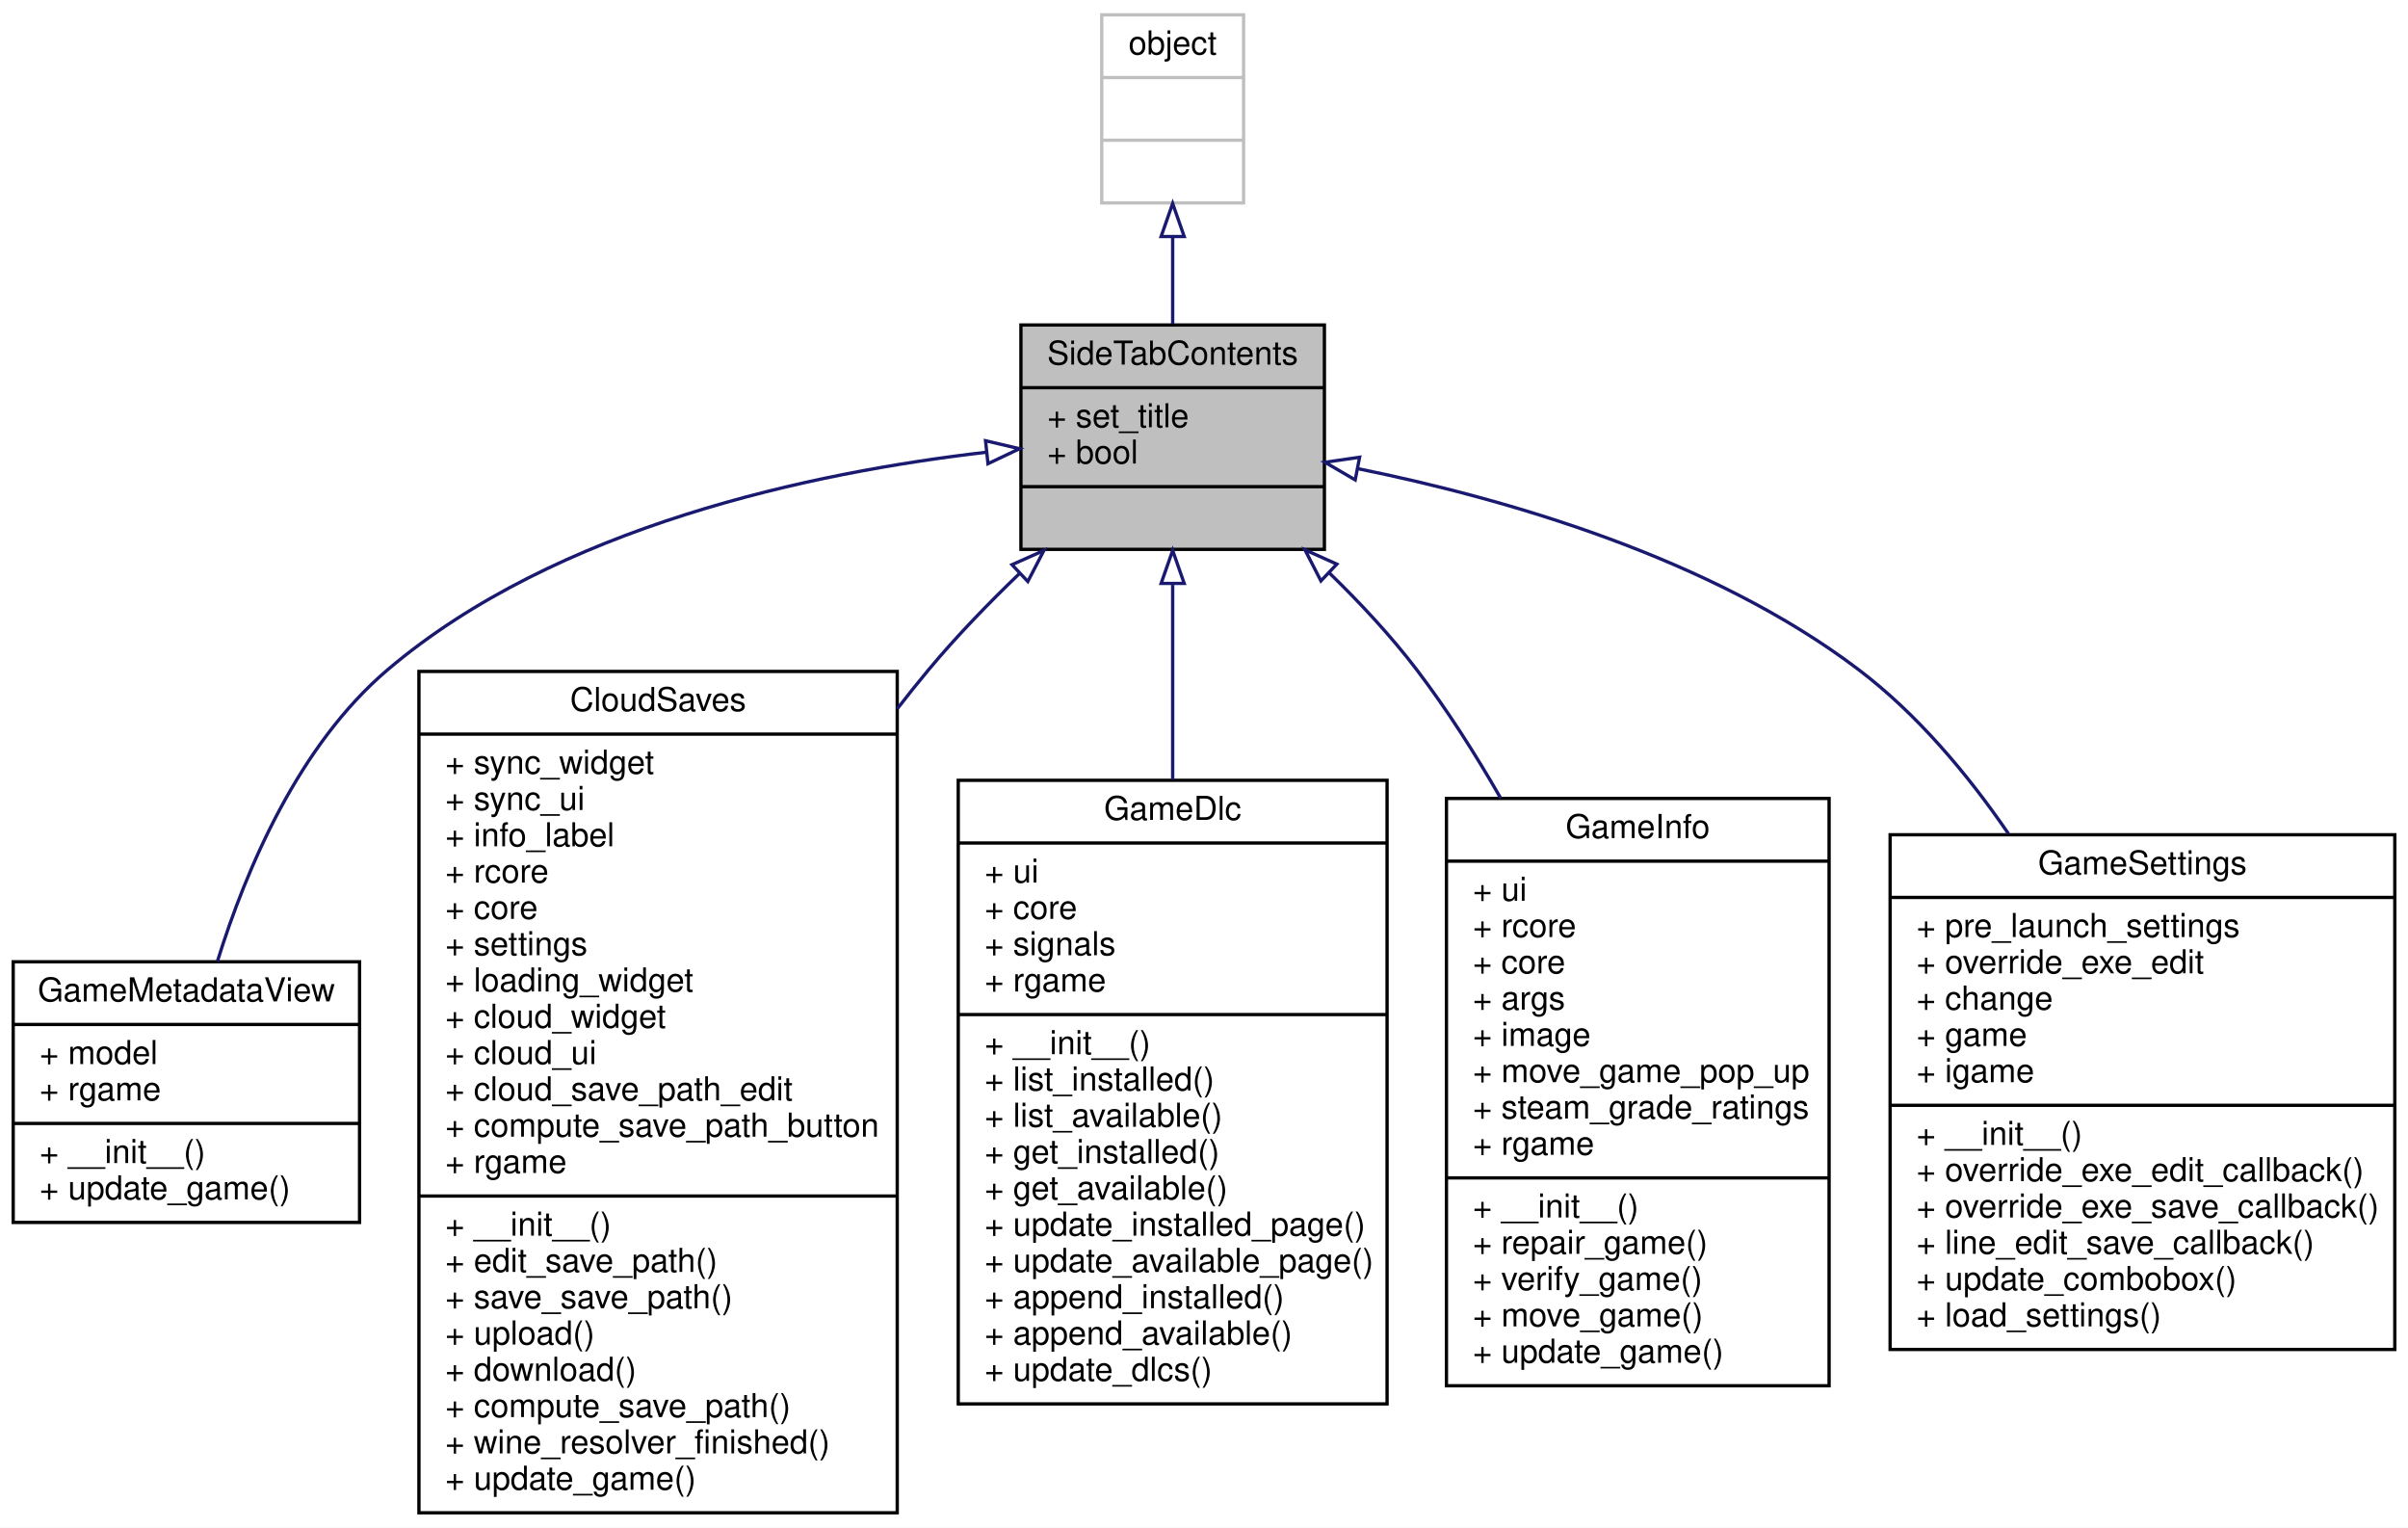
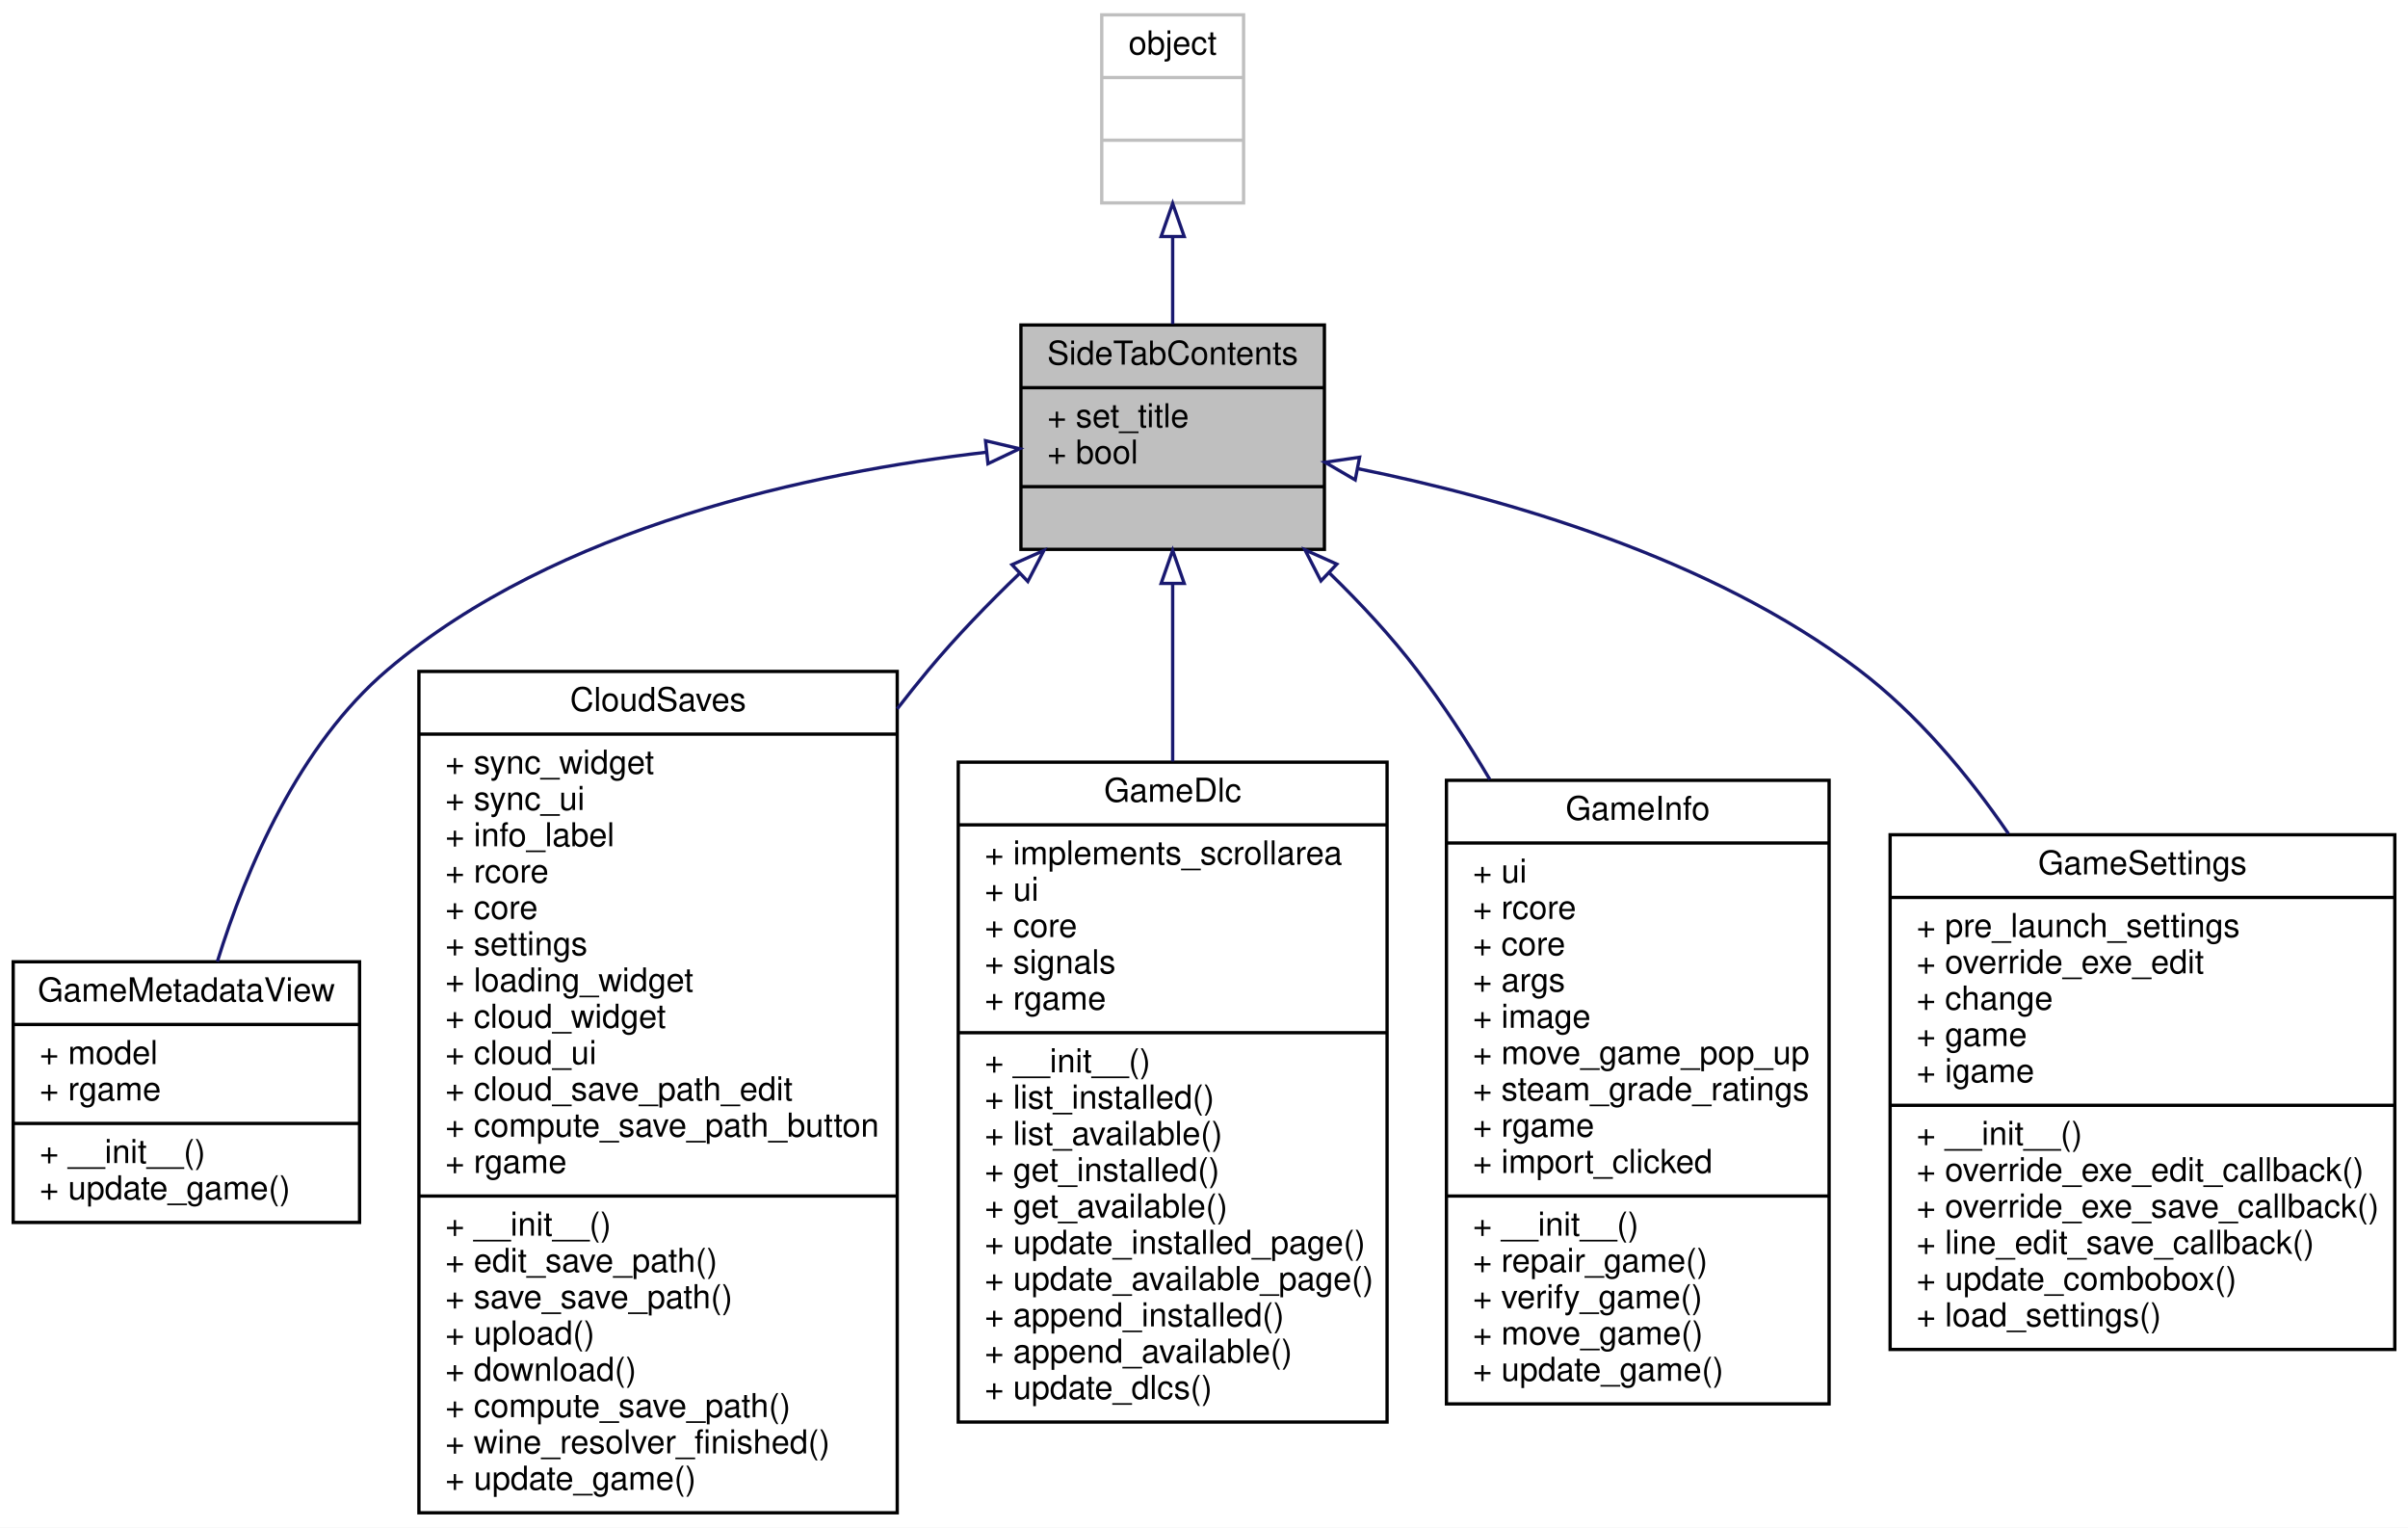
<svg xmlns="http://www.w3.org/2000/svg" xmlns:xlink="http://www.w3.org/1999/xlink" width="730pt" height="463pt" viewBox="0.00 0.00 730.00 463.00">
  <g id="graph0" class="graph" transform="scale(1 1) rotate(0) translate(4 459)">
    <polygon fill="white" stroke="transparent" points="-4,4 -4,-459 726,-459 726,4 -4,4" />
    <g id="node1" class="node">
      <g id="a_node1">
        <a xlink:title=" ">
          <polygon fill="#bfbfbf" stroke="black" points="305.5,-292.5 305.5,-360.5 397.5,-360.5 397.5,-292.5 305.5,-292.5" />
          <text text-anchor="middle" x="351.5" y="-348.5" font-family="Helvetica,sans-Serif" font-size="10.00">SideTabContents</text>
          <polyline fill="none" stroke="black" points="305.5,-341.5 397.5,-341.5 " />
          <text text-anchor="start" x="313.5" y="-329.5" font-family="Helvetica,sans-Serif" font-size="10.00">+ set_title</text>
          <text text-anchor="start" x="313.5" y="-318.5" font-family="Helvetica,sans-Serif" font-size="10.00">+ bool</text>
          <polyline fill="none" stroke="black" points="305.5,-311.5 397.5,-311.5 " />
          <text text-anchor="middle" x="351.5" y="-299.5" font-family="Helvetica,sans-Serif" font-size="10.00"> </text>
        </a>
      </g>
    </g>
    <g id="node3" class="node">
      <g id="a_node3">
        <a xlink:href="classrare_1_1components_1_1tabs_1_1games_1_1game__info_1_1_game_metadata_view.html" target="_top" xlink:title=" ">
          <polygon fill="white" stroke="black" points="0,-88.5 0,-167.5 105,-167.5 105,-88.5 0,-88.5" />
          <text text-anchor="middle" x="52.5" y="-155.5" font-family="Helvetica,sans-Serif" font-size="10.00">GameMetadataView</text>
          <polyline fill="none" stroke="black" points="0,-148.5 105,-148.5 " />
          <text text-anchor="start" x="8" y="-136.5" font-family="Helvetica,sans-Serif" font-size="10.00">+ model</text>
          <text text-anchor="start" x="8" y="-125.5" font-family="Helvetica,sans-Serif" font-size="10.00">+ rgame</text>
          <polyline fill="none" stroke="black" points="0,-118.5 105,-118.5 " />
          <text text-anchor="start" x="8" y="-106.5" font-family="Helvetica,sans-Serif" font-size="10.00">+ __init__()</text>
          <text text-anchor="start" x="8" y="-95.5" font-family="Helvetica,sans-Serif" font-size="10.00">+ update_game()</text>
        </a>
      </g>
    </g>
    <g id="edge2" class="edge">
      <path fill="none" stroke="midnightblue" d="M294.93,-321.92C242.44,-315.86 164.89,-299.6 113.5,-256 86.64,-233.21 70.7,-195.88 61.89,-167.57" />
      <polygon fill="none" stroke="midnightblue" points="294.77,-325.42 305.08,-323 295.51,-318.46 294.77,-325.42" />
    </g>
    <g id="node4" class="node">
      <g id="a_node4">
        <a xlink:href="classrare_1_1components_1_1tabs_1_1games_1_1game__info_1_1cloud__saves_1_1_cloud_saves.html" target="_top" xlink:title=" ">
          <polygon fill="white" stroke="black" points="123,-0.5 123,-255.5 268,-255.5 268,-0.5 123,-0.5" />
          <text text-anchor="middle" x="195.5" y="-243.5" font-family="Helvetica,sans-Serif" font-size="10.00">CloudSaves</text>
          <polyline fill="none" stroke="black" points="123,-236.5 268,-236.5 " />
          <text text-anchor="start" x="131" y="-224.5" font-family="Helvetica,sans-Serif" font-size="10.00">+ sync_widget</text>
          <text text-anchor="start" x="131" y="-213.5" font-family="Helvetica,sans-Serif" font-size="10.00">+ sync_ui</text>
          <text text-anchor="start" x="131" y="-202.5" font-family="Helvetica,sans-Serif" font-size="10.00">+ info_label</text>
          <text text-anchor="start" x="131" y="-191.5" font-family="Helvetica,sans-Serif" font-size="10.00">+ rcore</text>
          <text text-anchor="start" x="131" y="-180.5" font-family="Helvetica,sans-Serif" font-size="10.00">+ core</text>
          <text text-anchor="start" x="131" y="-169.5" font-family="Helvetica,sans-Serif" font-size="10.00">+ settings</text>
          <text text-anchor="start" x="131" y="-158.5" font-family="Helvetica,sans-Serif" font-size="10.00">+ loading_widget</text>
          <text text-anchor="start" x="131" y="-147.5" font-family="Helvetica,sans-Serif" font-size="10.00">+ cloud_widget</text>
          <text text-anchor="start" x="131" y="-136.5" font-family="Helvetica,sans-Serif" font-size="10.00">+ cloud_ui</text>
          <text text-anchor="start" x="131" y="-125.5" font-family="Helvetica,sans-Serif" font-size="10.00">+ cloud_save_path_edit</text>
          <text text-anchor="start" x="131" y="-114.5" font-family="Helvetica,sans-Serif" font-size="10.00">+ compute_save_path_button</text>
          <text text-anchor="start" x="131" y="-103.5" font-family="Helvetica,sans-Serif" font-size="10.00">+ rgame</text>
          <polyline fill="none" stroke="black" points="123,-96.5 268,-96.5 " />
          <text text-anchor="start" x="131" y="-84.5" font-family="Helvetica,sans-Serif" font-size="10.00">+ __init__()</text>
          <text text-anchor="start" x="131" y="-73.5" font-family="Helvetica,sans-Serif" font-size="10.00">+ edit_save_path()</text>
          <text text-anchor="start" x="131" y="-62.5" font-family="Helvetica,sans-Serif" font-size="10.00">+ save_save_path()</text>
          <text text-anchor="start" x="131" y="-51.5" font-family="Helvetica,sans-Serif" font-size="10.00">+ upload()</text>
          <text text-anchor="start" x="131" y="-40.5" font-family="Helvetica,sans-Serif" font-size="10.00">+ download()</text>
          <text text-anchor="start" x="131" y="-29.5" font-family="Helvetica,sans-Serif" font-size="10.00">+ compute_save_path()</text>
          <text text-anchor="start" x="131" y="-18.5" font-family="Helvetica,sans-Serif" font-size="10.00">+ wine_resolver_finished()</text>
          <text text-anchor="start" x="131" y="-7.5" font-family="Helvetica,sans-Serif" font-size="10.00">+ update_game()</text>
        </a>
      </g>
    </g>
    <g id="edge3" class="edge">
      <path fill="none" stroke="midnightblue" d="M305.18,-285.29C295.59,-276.08 285.86,-266.03 277.5,-256 274.31,-252.17 271.14,-248.21 268,-244.16" />
      <polygon fill="none" stroke="midnightblue" points="302.79,-287.85 312.47,-292.16 307.59,-282.76 302.79,-287.85" />
    </g>
    <g id="node5" class="node">
      <g id="a_node5">
        <a xlink:href="classrare_1_1components_1_1tabs_1_1games_1_1game__info_1_1game__dlc_1_1_game_dlc.html" target="_top" xlink:title=" ">
-           <polygon fill="white" stroke="black" points="286.5,-33.5 286.5,-222.5 416.5,-222.5 416.5,-33.5 286.5,-33.5" />
-           <text text-anchor="middle" x="351.5" y="-210.5" font-family="Helvetica,sans-Serif" font-size="10.00">GameDlc</text>
-           <polyline fill="none" stroke="black" points="286.5,-203.5 416.5,-203.5 " />
-           <text text-anchor="start" x="294.5" y="-191.5" font-family="Helvetica,sans-Serif" font-size="10.00">+ ui</text>
-           <text text-anchor="start" x="294.5" y="-180.5" font-family="Helvetica,sans-Serif" font-size="10.00">+ core</text>
-           <text text-anchor="start" x="294.5" y="-169.5" font-family="Helvetica,sans-Serif" font-size="10.00">+ signals</text>
-           <text text-anchor="start" x="294.5" y="-158.5" font-family="Helvetica,sans-Serif" font-size="10.00">+ rgame</text>
-           <polyline fill="none" stroke="black" points="286.5,-151.5 416.5,-151.5 " />
-           <text text-anchor="start" x="294.5" y="-139.5" font-family="Helvetica,sans-Serif" font-size="10.00">+ __init__()</text>
-           <text text-anchor="start" x="294.5" y="-128.5" font-family="Helvetica,sans-Serif" font-size="10.00">+ list_installed()</text>
-           <text text-anchor="start" x="294.5" y="-117.5" font-family="Helvetica,sans-Serif" font-size="10.00">+ list_available()</text>
-           <text text-anchor="start" x="294.5" y="-106.5" font-family="Helvetica,sans-Serif" font-size="10.00">+ get_installed()</text>
-           <text text-anchor="start" x="294.5" y="-95.5" font-family="Helvetica,sans-Serif" font-size="10.00">+ get_available()</text>
-           <text text-anchor="start" x="294.5" y="-84.5" font-family="Helvetica,sans-Serif" font-size="10.00">+ update_installed_page()</text>
-           <text text-anchor="start" x="294.5" y="-73.5" font-family="Helvetica,sans-Serif" font-size="10.00">+ update_available_page()</text>
-           <text text-anchor="start" x="294.5" y="-62.5" font-family="Helvetica,sans-Serif" font-size="10.00">+ append_installed()</text>
-           <text text-anchor="start" x="294.5" y="-51.5" font-family="Helvetica,sans-Serif" font-size="10.00">+ append_available()</text>
-           <text text-anchor="start" x="294.5" y="-40.5" font-family="Helvetica,sans-Serif" font-size="10.00">+ update_dlcs()</text>
+           <polygon fill="white" stroke="black" points="286.5,-28 286.5,-228 416.5,-228 416.5,-28 286.5,-28" />
+           <text text-anchor="middle" x="351.5" y="-216" font-family="Helvetica,sans-Serif" font-size="10.00">GameDlc</text>
+           <polyline fill="none" stroke="black" points="286.5,-209 416.5,-209 " />
+           <text text-anchor="start" x="294.5" y="-197" font-family="Helvetica,sans-Serif" font-size="10.00">+ implements_scrollarea</text>
+           <text text-anchor="start" x="294.5" y="-186" font-family="Helvetica,sans-Serif" font-size="10.00">+ ui</text>
+           <text text-anchor="start" x="294.5" y="-175" font-family="Helvetica,sans-Serif" font-size="10.00">+ core</text>
+           <text text-anchor="start" x="294.5" y="-164" font-family="Helvetica,sans-Serif" font-size="10.00">+ signals</text>
+           <text text-anchor="start" x="294.5" y="-153" font-family="Helvetica,sans-Serif" font-size="10.00">+ rgame</text>
+           <polyline fill="none" stroke="black" points="286.5,-146 416.5,-146 " />
+           <text text-anchor="start" x="294.5" y="-134" font-family="Helvetica,sans-Serif" font-size="10.00">+ __init__()</text>
+           <text text-anchor="start" x="294.5" y="-123" font-family="Helvetica,sans-Serif" font-size="10.00">+ list_installed()</text>
+           <text text-anchor="start" x="294.5" y="-112" font-family="Helvetica,sans-Serif" font-size="10.00">+ list_available()</text>
+           <text text-anchor="start" x="294.5" y="-101" font-family="Helvetica,sans-Serif" font-size="10.00">+ get_installed()</text>
+           <text text-anchor="start" x="294.5" y="-90" font-family="Helvetica,sans-Serif" font-size="10.00">+ get_available()</text>
+           <text text-anchor="start" x="294.5" y="-79" font-family="Helvetica,sans-Serif" font-size="10.00">+ update_installed_page()</text>
+           <text text-anchor="start" x="294.5" y="-68" font-family="Helvetica,sans-Serif" font-size="10.00">+ update_available_page()</text>
+           <text text-anchor="start" x="294.5" y="-57" font-family="Helvetica,sans-Serif" font-size="10.00">+ append_installed()</text>
+           <text text-anchor="start" x="294.5" y="-46" font-family="Helvetica,sans-Serif" font-size="10.00">+ append_available()</text>
+           <text text-anchor="start" x="294.5" y="-35" font-family="Helvetica,sans-Serif" font-size="10.00">+ update_dlcs()</text>
        </a>
      </g>
    </g>
    <g id="edge4" class="edge">
-       <path fill="none" stroke="midnightblue" d="M351.5,-281.73C351.5,-264.21 351.5,-243.31 351.5,-222.68" />
+       <path fill="none" stroke="midnightblue" d="M351.5,-282.07C351.5,-266.04 351.5,-247.15 351.5,-228.21" />
      <polygon fill="none" stroke="midnightblue" points="348,-282.17 351.5,-292.17 355,-282.17 348,-282.17" />
    </g>
    <g id="node6" class="node">
      <g id="a_node6">
        <a xlink:href="classrare_1_1components_1_1tabs_1_1games_1_1game__info_1_1game__info_1_1_game_info.html" target="_top" xlink:title=" ">
-           <polygon fill="white" stroke="black" points="434.5,-39 434.5,-217 550.5,-217 550.5,-39 434.5,-39" />
-           <text text-anchor="middle" x="492.5" y="-205" font-family="Helvetica,sans-Serif" font-size="10.00">GameInfo</text>
-           <polyline fill="none" stroke="black" points="434.5,-198 550.5,-198 " />
-           <text text-anchor="start" x="442.5" y="-186" font-family="Helvetica,sans-Serif" font-size="10.00">+ ui</text>
-           <text text-anchor="start" x="442.5" y="-175" font-family="Helvetica,sans-Serif" font-size="10.00">+ rcore</text>
-           <text text-anchor="start" x="442.5" y="-164" font-family="Helvetica,sans-Serif" font-size="10.00">+ core</text>
-           <text text-anchor="start" x="442.5" y="-153" font-family="Helvetica,sans-Serif" font-size="10.00">+ args</text>
-           <text text-anchor="start" x="442.5" y="-142" font-family="Helvetica,sans-Serif" font-size="10.00">+ image</text>
-           <text text-anchor="start" x="442.5" y="-131" font-family="Helvetica,sans-Serif" font-size="10.00">+ move_game_pop_up</text>
-           <text text-anchor="start" x="442.5" y="-120" font-family="Helvetica,sans-Serif" font-size="10.00">+ steam_grade_ratings</text>
-           <text text-anchor="start" x="442.5" y="-109" font-family="Helvetica,sans-Serif" font-size="10.00">+ rgame</text>
-           <polyline fill="none" stroke="black" points="434.5,-102 550.5,-102 " />
-           <text text-anchor="start" x="442.5" y="-90" font-family="Helvetica,sans-Serif" font-size="10.00">+ __init__()</text>
-           <text text-anchor="start" x="442.5" y="-79" font-family="Helvetica,sans-Serif" font-size="10.00">+ repair_game()</text>
-           <text text-anchor="start" x="442.5" y="-68" font-family="Helvetica,sans-Serif" font-size="10.00">+ verify_game()</text>
-           <text text-anchor="start" x="442.5" y="-57" font-family="Helvetica,sans-Serif" font-size="10.00">+ move_game()</text>
-           <text text-anchor="start" x="442.5" y="-46" font-family="Helvetica,sans-Serif" font-size="10.00">+ update_game()</text>
+           <polygon fill="white" stroke="black" points="434.5,-33.5 434.5,-222.5 550.5,-222.5 550.5,-33.5 434.5,-33.5" />
+           <text text-anchor="middle" x="492.5" y="-210.5" font-family="Helvetica,sans-Serif" font-size="10.00">GameInfo</text>
+           <polyline fill="none" stroke="black" points="434.5,-203.5 550.5,-203.5 " />
+           <text text-anchor="start" x="442.5" y="-191.5" font-family="Helvetica,sans-Serif" font-size="10.00">+ ui</text>
+           <text text-anchor="start" x="442.5" y="-180.5" font-family="Helvetica,sans-Serif" font-size="10.00">+ rcore</text>
+           <text text-anchor="start" x="442.5" y="-169.5" font-family="Helvetica,sans-Serif" font-size="10.00">+ core</text>
+           <text text-anchor="start" x="442.5" y="-158.5" font-family="Helvetica,sans-Serif" font-size="10.00">+ args</text>
+           <text text-anchor="start" x="442.5" y="-147.5" font-family="Helvetica,sans-Serif" font-size="10.00">+ image</text>
+           <text text-anchor="start" x="442.5" y="-136.5" font-family="Helvetica,sans-Serif" font-size="10.00">+ move_game_pop_up</text>
+           <text text-anchor="start" x="442.5" y="-125.5" font-family="Helvetica,sans-Serif" font-size="10.00">+ steam_grade_ratings</text>
+           <text text-anchor="start" x="442.5" y="-114.5" font-family="Helvetica,sans-Serif" font-size="10.00">+ rgame</text>
+           <text text-anchor="start" x="442.5" y="-103.5" font-family="Helvetica,sans-Serif" font-size="10.00">+ import_clicked</text>
+           <polyline fill="none" stroke="black" points="434.5,-96.5 550.5,-96.5 " />
+           <text text-anchor="start" x="442.5" y="-84.5" font-family="Helvetica,sans-Serif" font-size="10.00">+ __init__()</text>
+           <text text-anchor="start" x="442.5" y="-73.5" font-family="Helvetica,sans-Serif" font-size="10.00">+ repair_game()</text>
+           <text text-anchor="start" x="442.5" y="-62.5" font-family="Helvetica,sans-Serif" font-size="10.00">+ verify_game()</text>
+           <text text-anchor="start" x="442.5" y="-51.5" font-family="Helvetica,sans-Serif" font-size="10.00">+ move_game()</text>
+           <text text-anchor="start" x="442.5" y="-40.5" font-family="Helvetica,sans-Serif" font-size="10.00">+ update_game()</text>
        </a>
      </g>
    </g>
    <g id="edge5" class="edge">
-       <path fill="none" stroke="midnightblue" d="M399.08,-285.27C408.44,-276.17 417.75,-266.18 425.5,-256 434.64,-244 443.2,-230.58 450.95,-217.08" />
+       <path fill="none" stroke="midnightblue" d="M399.08,-285.27C408.44,-276.17 417.75,-266.18 425.5,-256 433.36,-245.69 440.79,-234.33 447.64,-222.77" />
      <polygon fill="none" stroke="midnightblue" points="396.45,-282.94 391.6,-292.36 401.27,-288.02 396.45,-282.94" />
    </g>
    <g id="node7" class="node">
      <g id="a_node7">
        <a xlink:href="classrare_1_1components_1_1tabs_1_1games_1_1game__info_1_1game__settings_1_1_game_settings.html" target="_top" xlink:title=" ">
          <polygon fill="white" stroke="black" points="569,-50 569,-206 722,-206 722,-50 569,-50" />
          <text text-anchor="middle" x="645.5" y="-194" font-family="Helvetica,sans-Serif" font-size="10.00">GameSettings</text>
          <polyline fill="none" stroke="black" points="569,-187 722,-187 " />
          <text text-anchor="start" x="577" y="-175" font-family="Helvetica,sans-Serif" font-size="10.00">+ pre_launch_settings</text>
          <text text-anchor="start" x="577" y="-164" font-family="Helvetica,sans-Serif" font-size="10.00">+ override_exe_edit</text>
          <text text-anchor="start" x="577" y="-153" font-family="Helvetica,sans-Serif" font-size="10.00">+ change</text>
          <text text-anchor="start" x="577" y="-142" font-family="Helvetica,sans-Serif" font-size="10.00">+ game</text>
          <text text-anchor="start" x="577" y="-131" font-family="Helvetica,sans-Serif" font-size="10.00">+ igame</text>
          <polyline fill="none" stroke="black" points="569,-124 722,-124 " />
          <text text-anchor="start" x="577" y="-112" font-family="Helvetica,sans-Serif" font-size="10.00">+ __init__()</text>
          <text text-anchor="start" x="577" y="-101" font-family="Helvetica,sans-Serif" font-size="10.00">+ override_exe_edit_callback()</text>
          <text text-anchor="start" x="577" y="-90" font-family="Helvetica,sans-Serif" font-size="10.00">+ override_exe_save_callback()</text>
          <text text-anchor="start" x="577" y="-79" font-family="Helvetica,sans-Serif" font-size="10.00">+ line_edit_save_callback()</text>
          <text text-anchor="start" x="577" y="-68" font-family="Helvetica,sans-Serif" font-size="10.00">+ update_combobox()</text>
          <text text-anchor="start" x="577" y="-57" font-family="Helvetica,sans-Serif" font-size="10.00">+ load_settings()</text>
        </a>
      </g>
    </g>
    <g id="edge6" class="edge">
      <path fill="none" stroke="midnightblue" d="M407.52,-316.98C452.25,-307.92 514.66,-290.02 559.5,-256 577.11,-242.64 592.34,-224.6 604.88,-206.31" />
      <polygon fill="none" stroke="midnightblue" points="406.84,-313.55 397.68,-318.89 408.17,-320.42 406.84,-313.55" />
    </g>
    <g id="node2" class="node">
      <g id="a_node2">
        <a xlink:title=" ">
          <polygon fill="white" stroke="#bfbfbf" points="330,-397.5 330,-454.5 373,-454.5 373,-397.5 330,-397.5" />
          <text text-anchor="middle" x="351.5" y="-442.5" font-family="Helvetica,sans-Serif" font-size="10.00">object</text>
          <polyline fill="none" stroke="#bfbfbf" points="330,-435.5 373,-435.5 " />
          <text text-anchor="middle" x="351.5" y="-423.5" font-family="Helvetica,sans-Serif" font-size="10.00"> </text>
          <polyline fill="none" stroke="#bfbfbf" points="330,-416.5 373,-416.5 " />
          <text text-anchor="middle" x="351.5" y="-404.5" font-family="Helvetica,sans-Serif" font-size="10.00"> </text>
        </a>
      </g>
    </g>
    <g id="edge1" class="edge">
      <path fill="none" stroke="midnightblue" d="M351.5,-387.06C351.5,-378.39 351.5,-369.24 351.5,-360.79" />
      <polygon fill="none" stroke="midnightblue" points="348,-387.32 351.5,-397.32 355,-387.32 348,-387.32" />
    </g>
  </g>
</svg>
